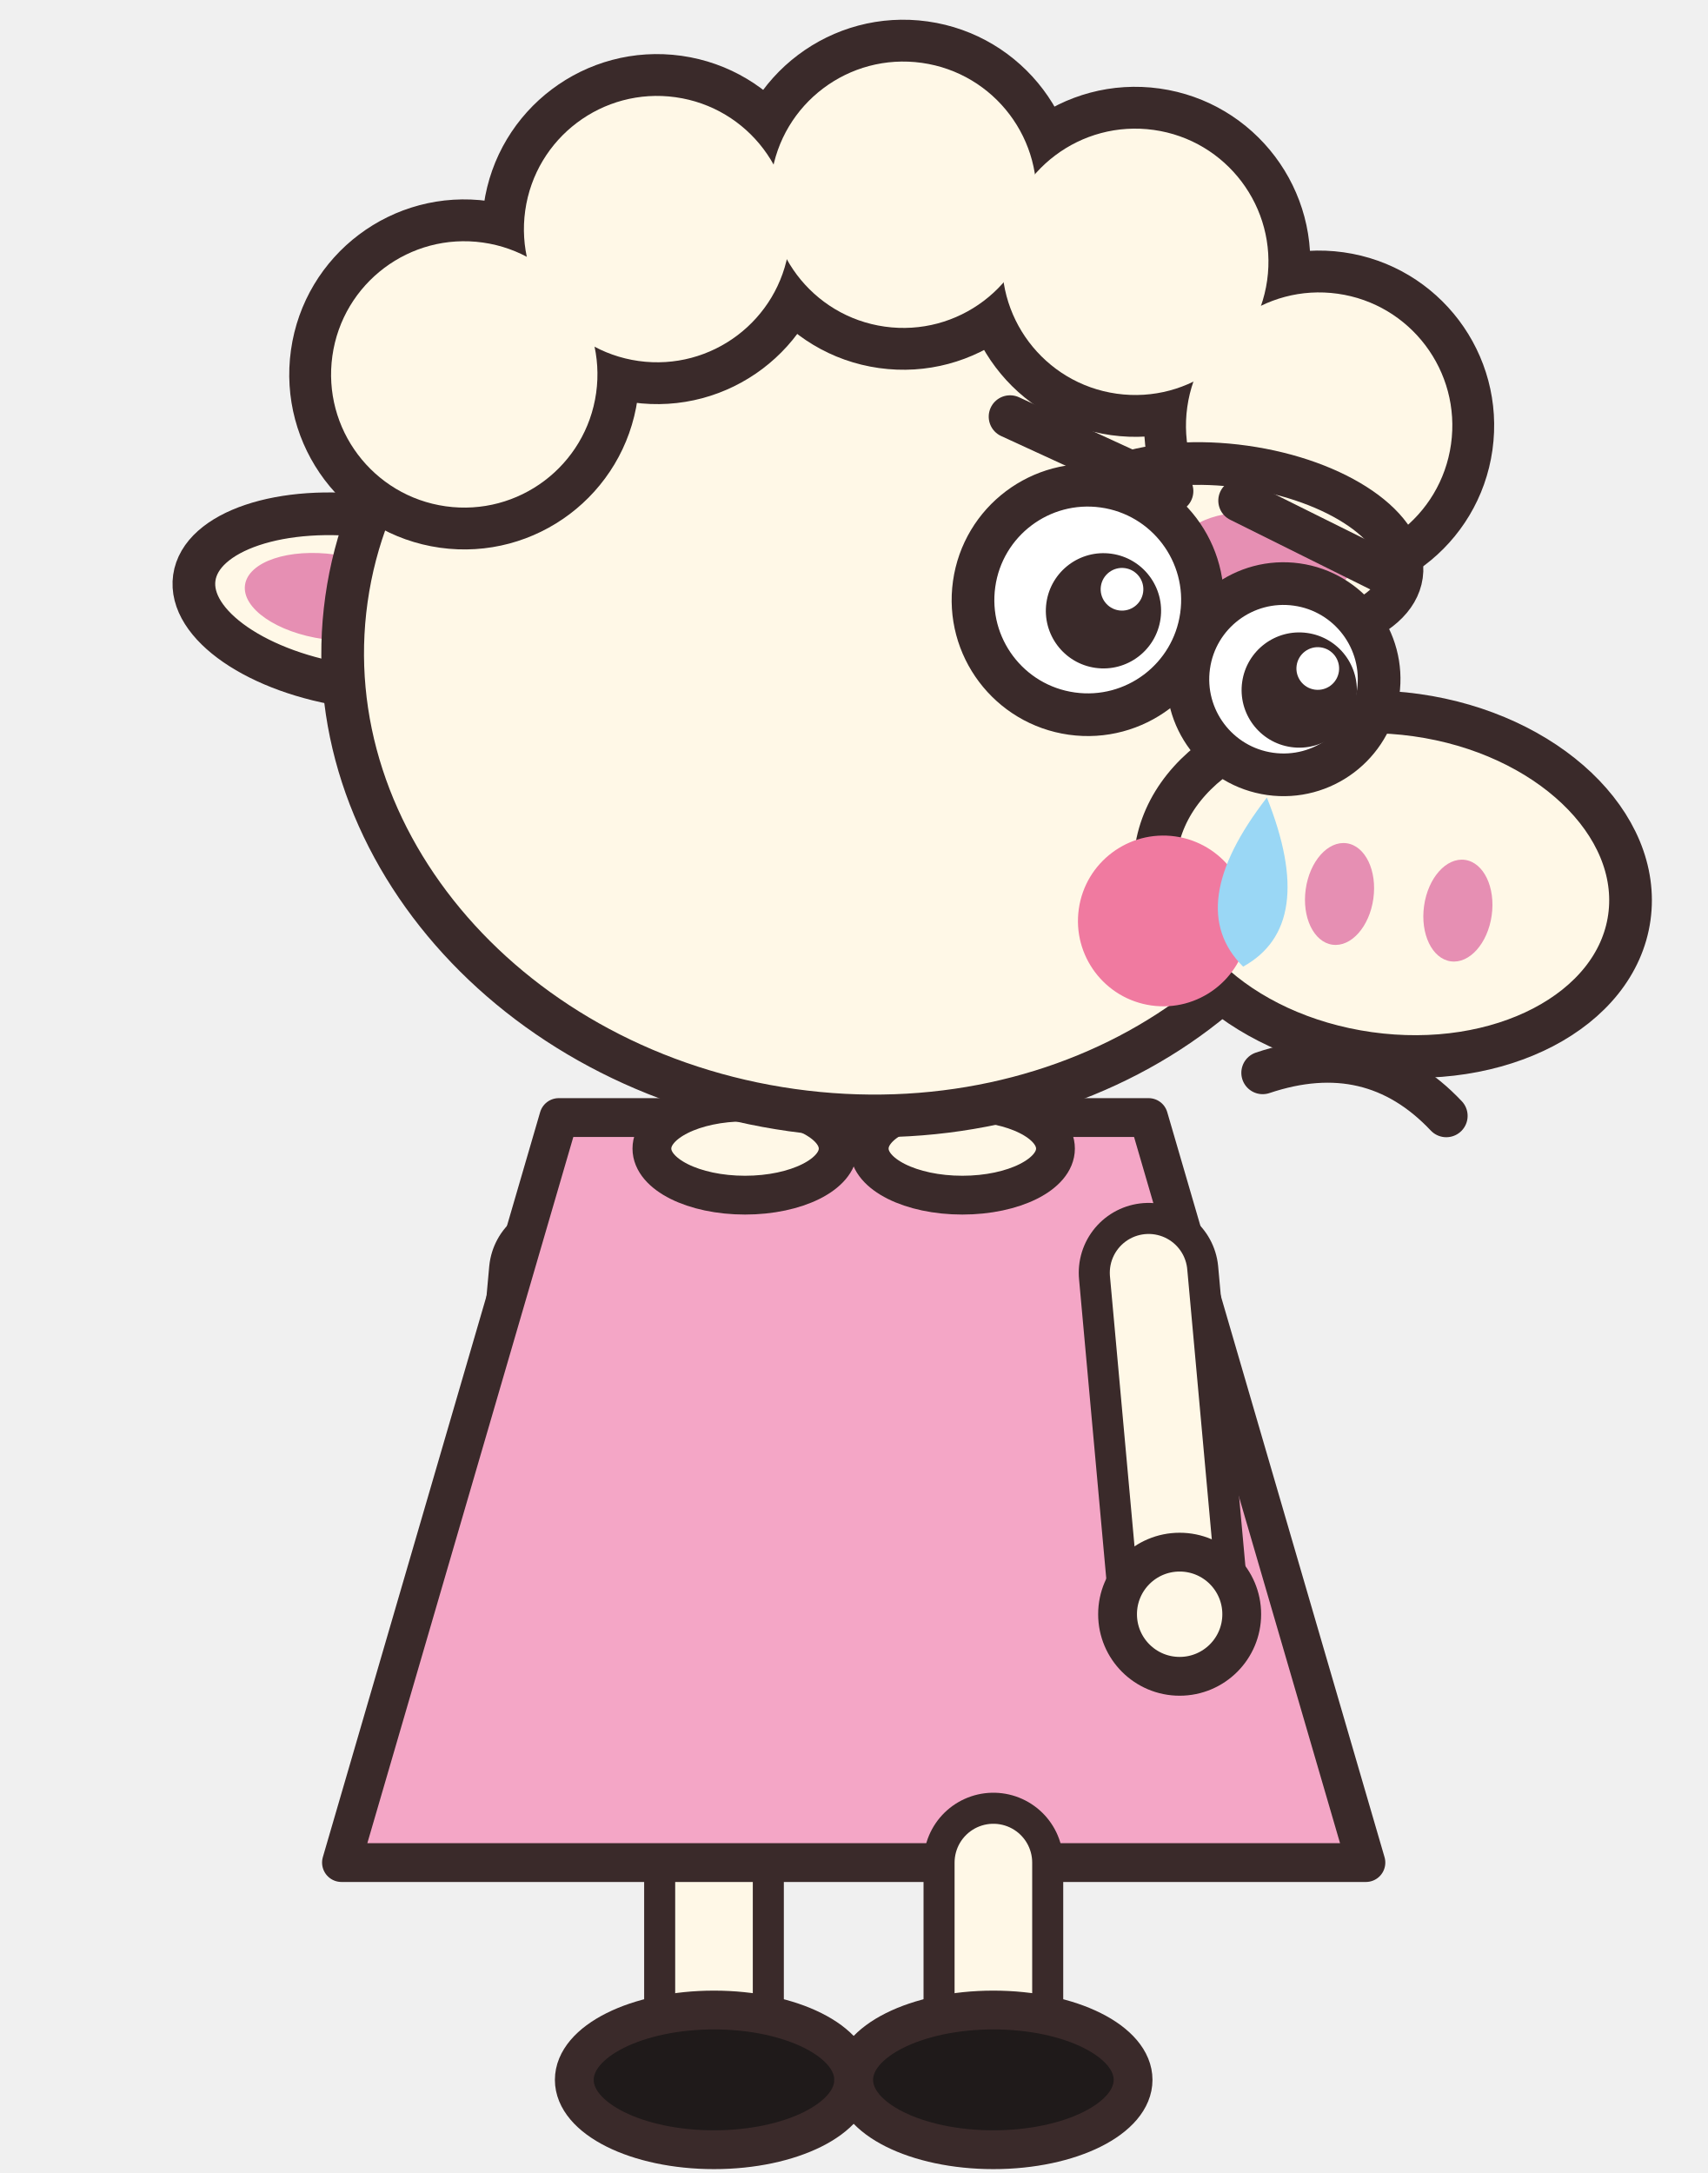
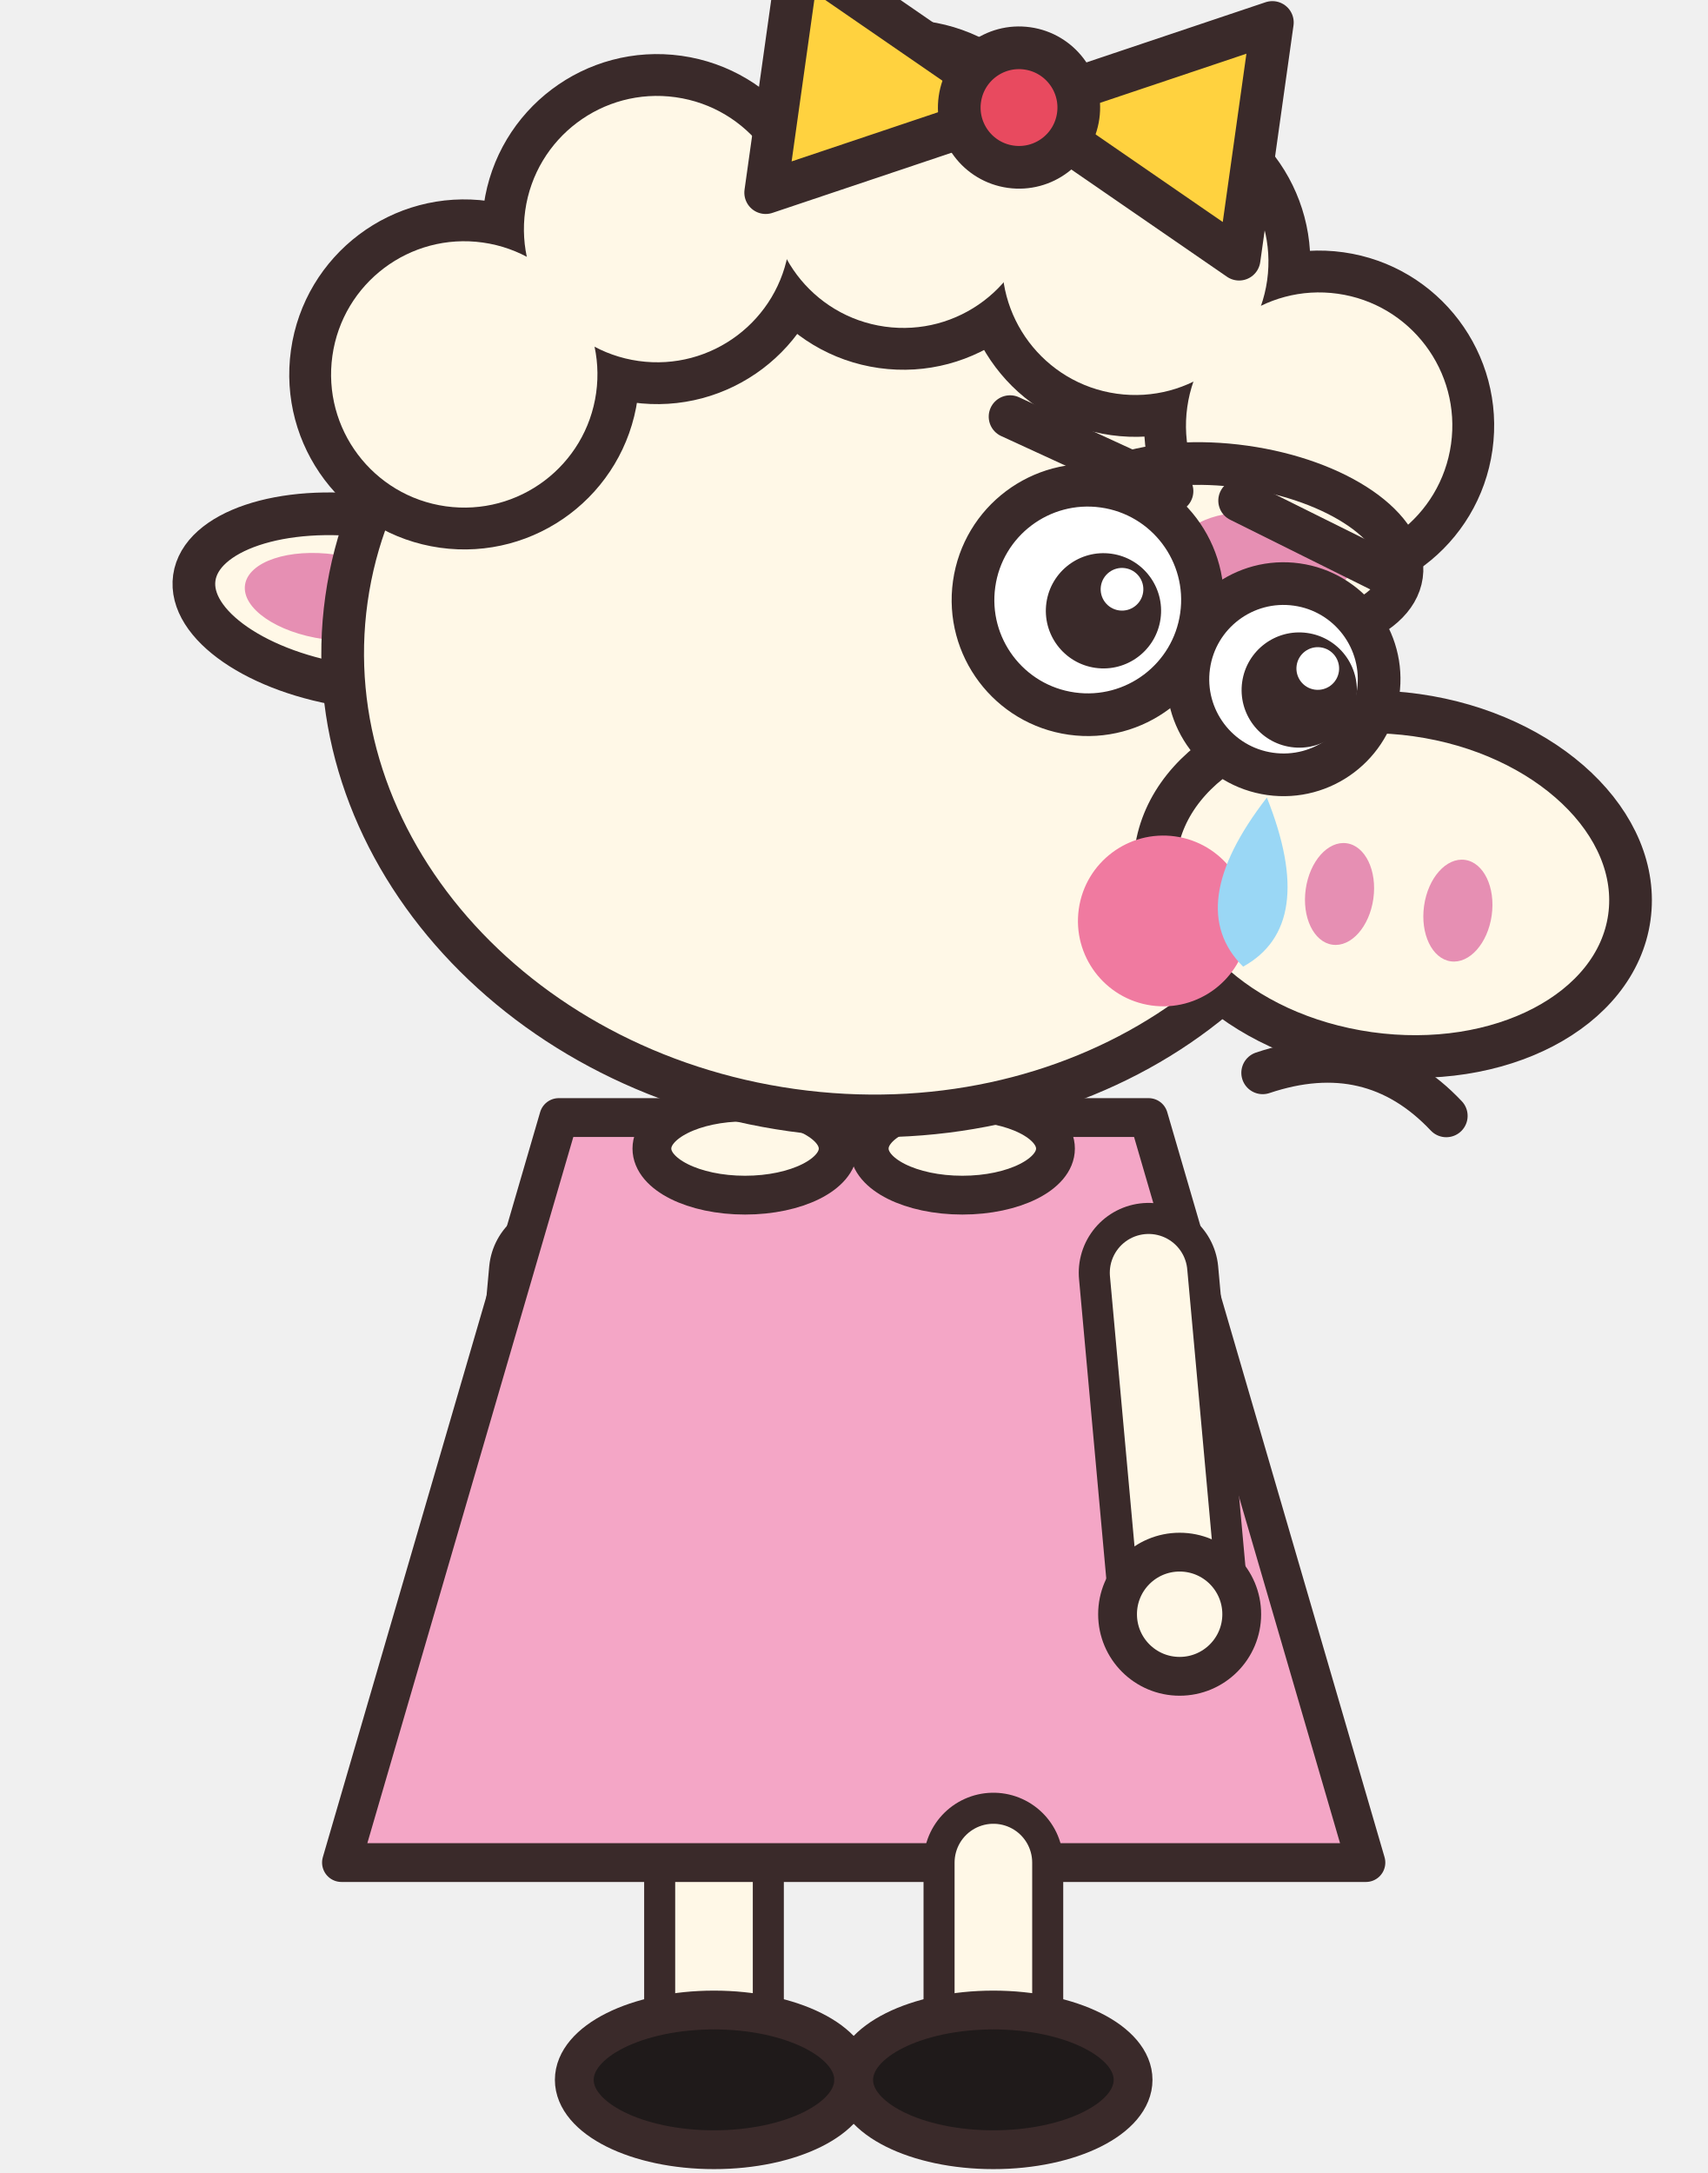
<svg xmlns="http://www.w3.org/2000/svg" viewBox="0 0 110 140">
  <g stroke="#3a2a2a" stroke-linecap="round" stroke-linejoin="round" stroke-width="2.5">
    <path stroke-width="9" d="M46 120v12" />
    <path stroke="#fff8e7" stroke-width="5" d="M46 120v12" />
    <ellipse cx="46" cy="134" fill="#1f1a1a" rx="9" ry="4.5" />
    <path stroke-width="9" d="m36 82-2 22" />
    <path stroke="#fff8e7" stroke-width="5" d="m36 82-2 22" />
    <circle cx="34" cy="104" r="4" fill="#fff8e7" />
    <path fill="#f4a6c6" d="M36 72h38l14 48H22Z" />
    <ellipse cx="48" cy="74" fill="#fff8e7" rx="6" ry="3" />
    <ellipse cx="62" cy="74" fill="#fff8e7" rx="6" ry="3" />
    <path stroke-width="9" d="M64 120v12" />
    <path stroke="#fff8e7" stroke-width="5" d="M64 120v12" />
    <ellipse cx="64" cy="134" fill="#1f1a1a" rx="9" ry="4.5" />
    <g transform="rotate(8 110.662 7.573)scale(1.1)">
      <ellipse cx="26" cy="46" fill="#fff8e7" rx="10" ry="5" />
      <ellipse cx="24" cy="46" fill="#e68fb3" stroke="none" rx="5" ry="2.5" />
      <ellipse cx="55" cy="46" fill="#fff8e7" rx="30" ry="26" />
      <circle cx="30" cy="32" r="9" fill="#fff8e7" />
      <circle cx="40" cy="22" r="9" fill="#fff8e7" />
      <circle cx="54" cy="18" r="9" fill="#fff8e7" />
      <circle cx="68" cy="20" r="9" fill="#fff8e7" />
      <circle cx="80" cy="28" r="9" fill="#fff8e7" />
      <circle cx="30" cy="32" r="7.8" fill="#fff8e7" stroke="none" />
      <circle cx="40" cy="22" r="7.8" fill="#fff8e7" stroke="none" />
      <circle cx="54" cy="18" r="7.8" fill="#fff8e7" stroke="none" />
      <circle cx="68" cy="20" r="7.8" fill="#fff8e7" stroke="none" />
      <circle cx="80" cy="28" r="7.8" fill="#fff8e7" stroke="none" />
      <ellipse cx="76" cy="36" fill="#fff8e7" rx="10" ry="5" />
      <ellipse cx="78" cy="36" fill="#e68fb3" stroke="none" rx="5" ry="2.5" />
      <ellipse cx="88" cy="54" fill="#fff8e7" rx="14" ry="10" />
      <ellipse cx="85" cy="55" fill="#e68fb3" stroke="none" rx="2" ry="3" />
      <ellipse cx="92" cy="55" fill="#e68fb3" stroke="none" rx="2" ry="3" />
      <circle cx="68" cy="40" r="6.72" fill="#fff" />
      <circle cx="69" cy="40.5" r="3.375" fill="#3a2a2a" stroke="none" />
      <circle cx="69.9" cy="39.1" r="1.25" fill="#fff" stroke="none" />
      <circle cx="80" cy="43" r="5.6" fill="#fff" />
      <circle cx="81" cy="43.5" r="3.375" fill="#3a2a2a" stroke="none" />
      <circle cx="81.9" cy="42.1" r="1.25" fill="#fff" stroke="none" />
      <circle cx="75" cy="58" r="5" fill="#f07aa0" stroke="none" />
      <path fill="none" d="M82 66q6-3 11 1" />
      <path d="m62 30 10 3m4 0 9 3" />
      <path fill="#9ad7f5" stroke="none" d="M80 50q-4 7 0 10 4-3 0-10" />
+       <path fill="#ffd23f" d="M60 12 46 5v14Zm0 0 14-7v14Z" />
+       <circle cx="60" cy="12" r="3.5" fill="#e84a5f" />
    </g>
    <path stroke-width="9" d="m74 82 2 22" />
    <path stroke="#fff8e7" stroke-width="5" d="m74 82 2 22" />
    <circle cx="76" cy="104" r="4" fill="#fff8e7" />
  </g>
</svg>
